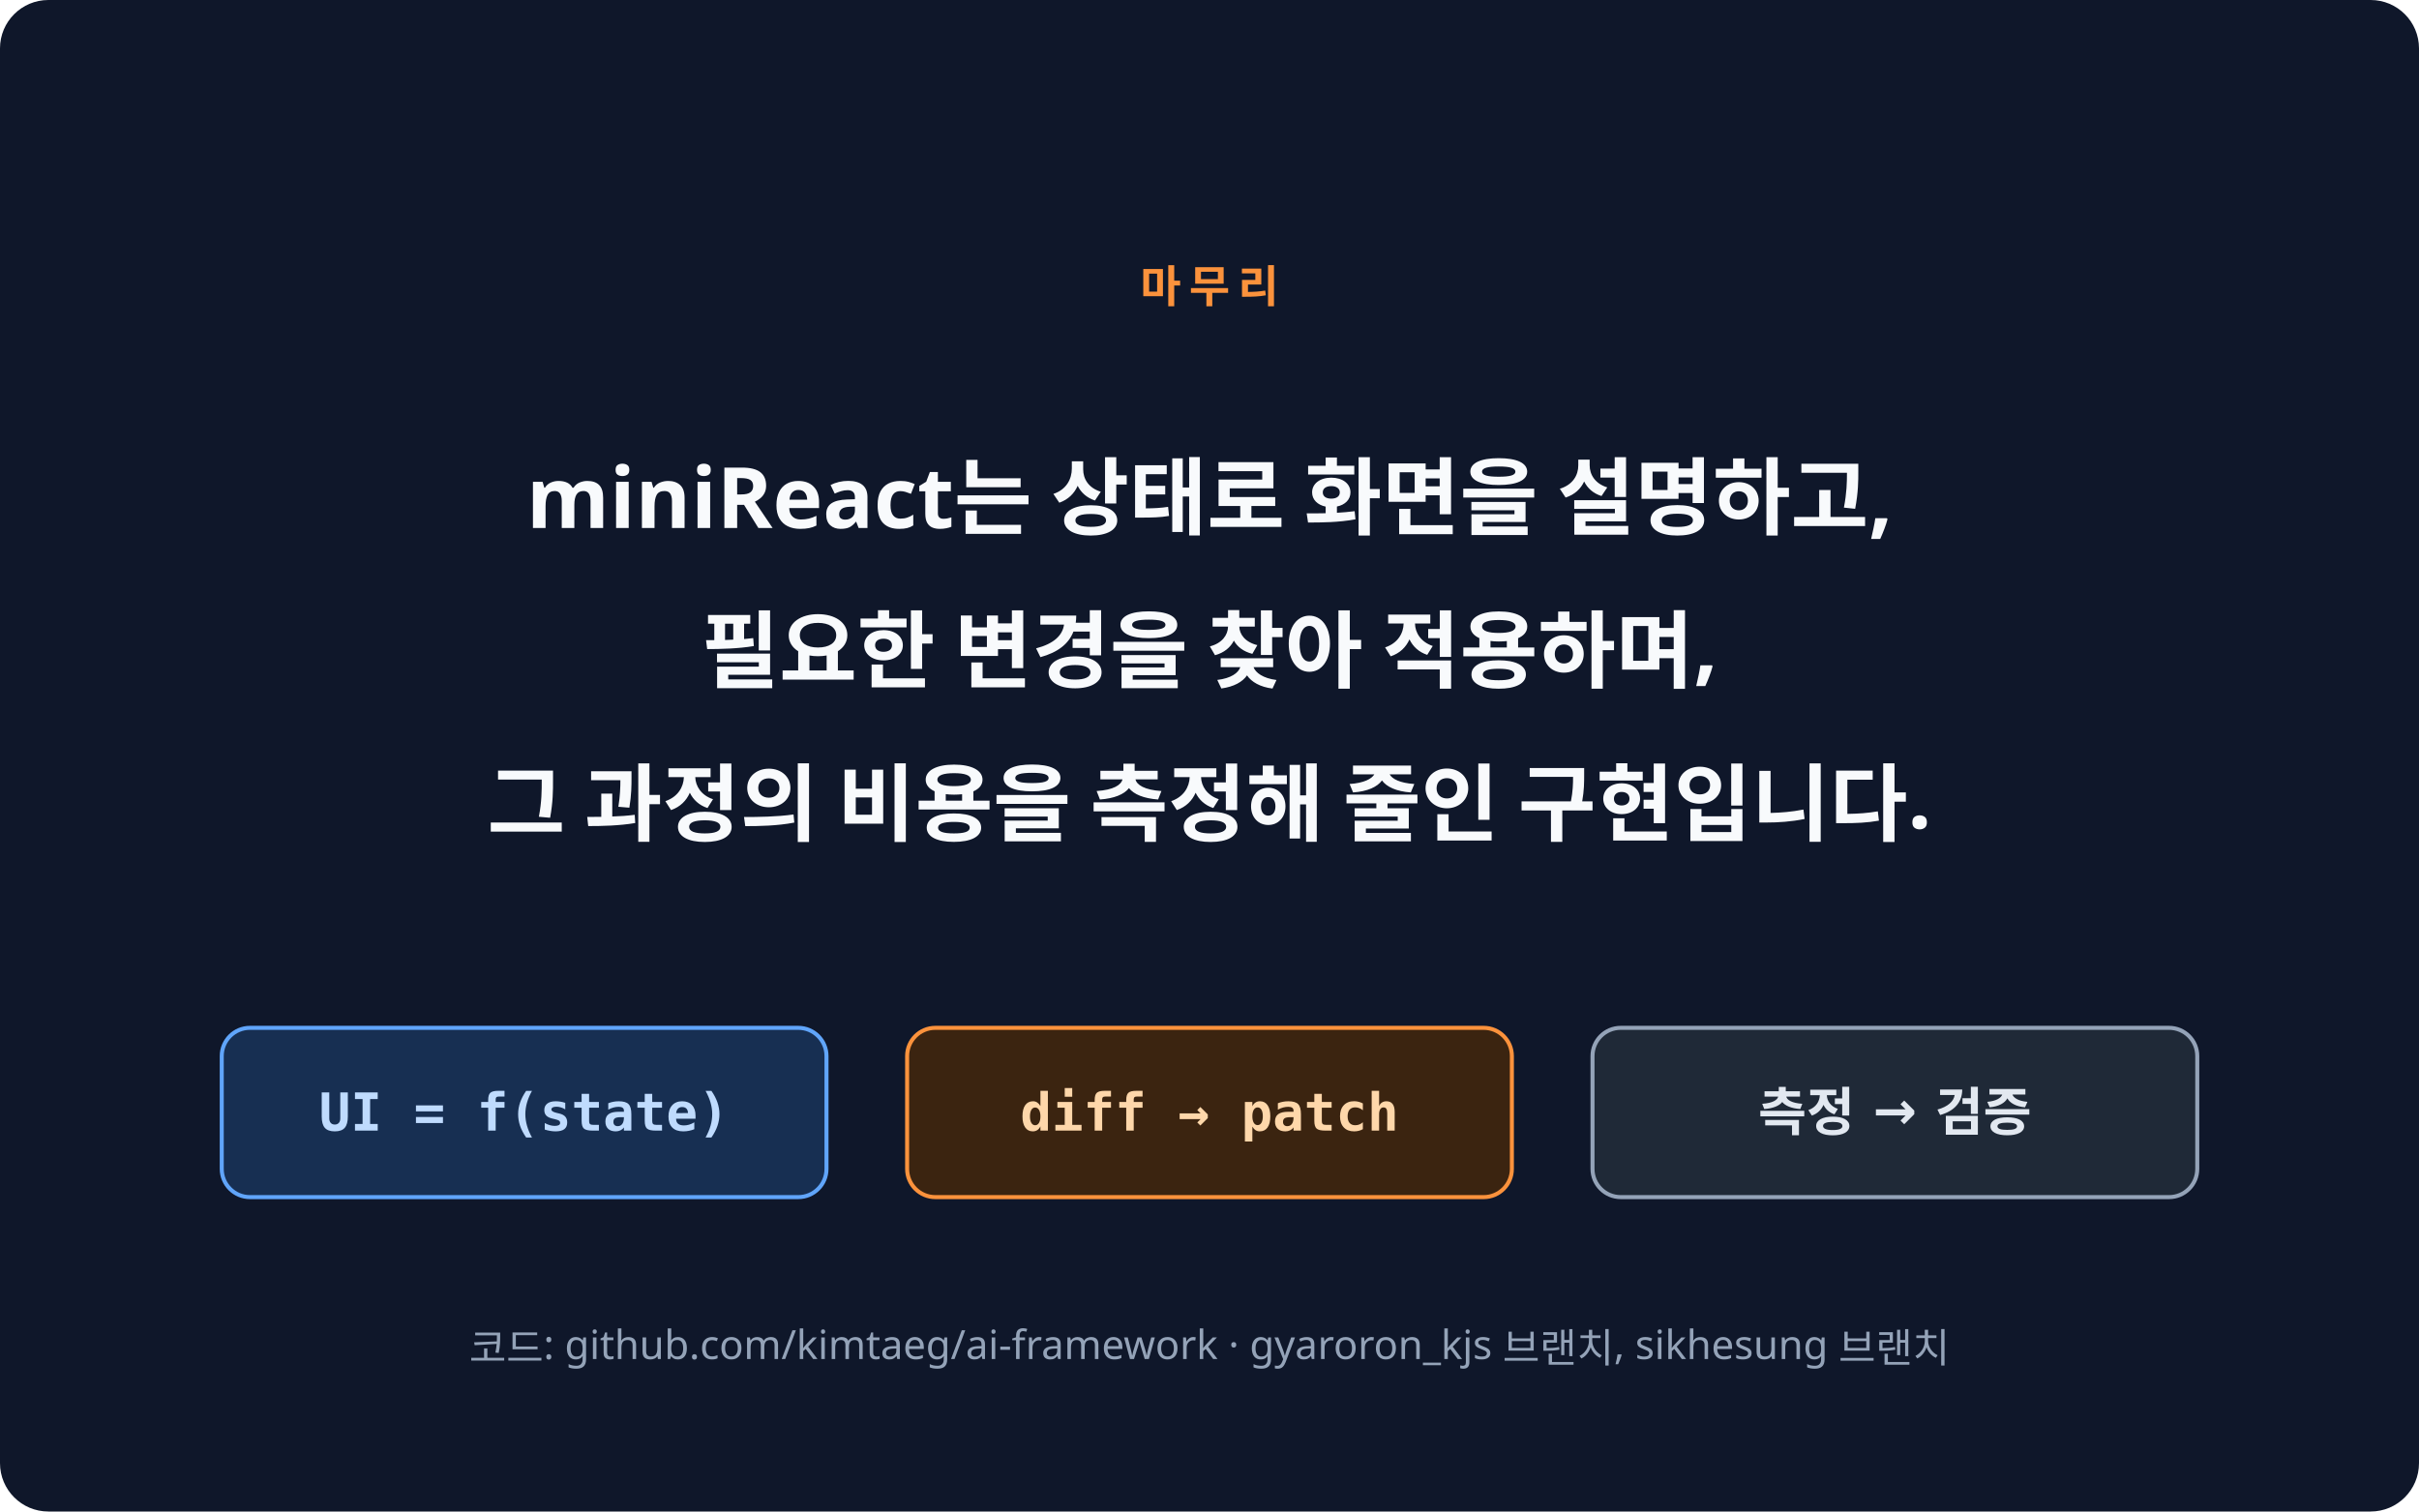
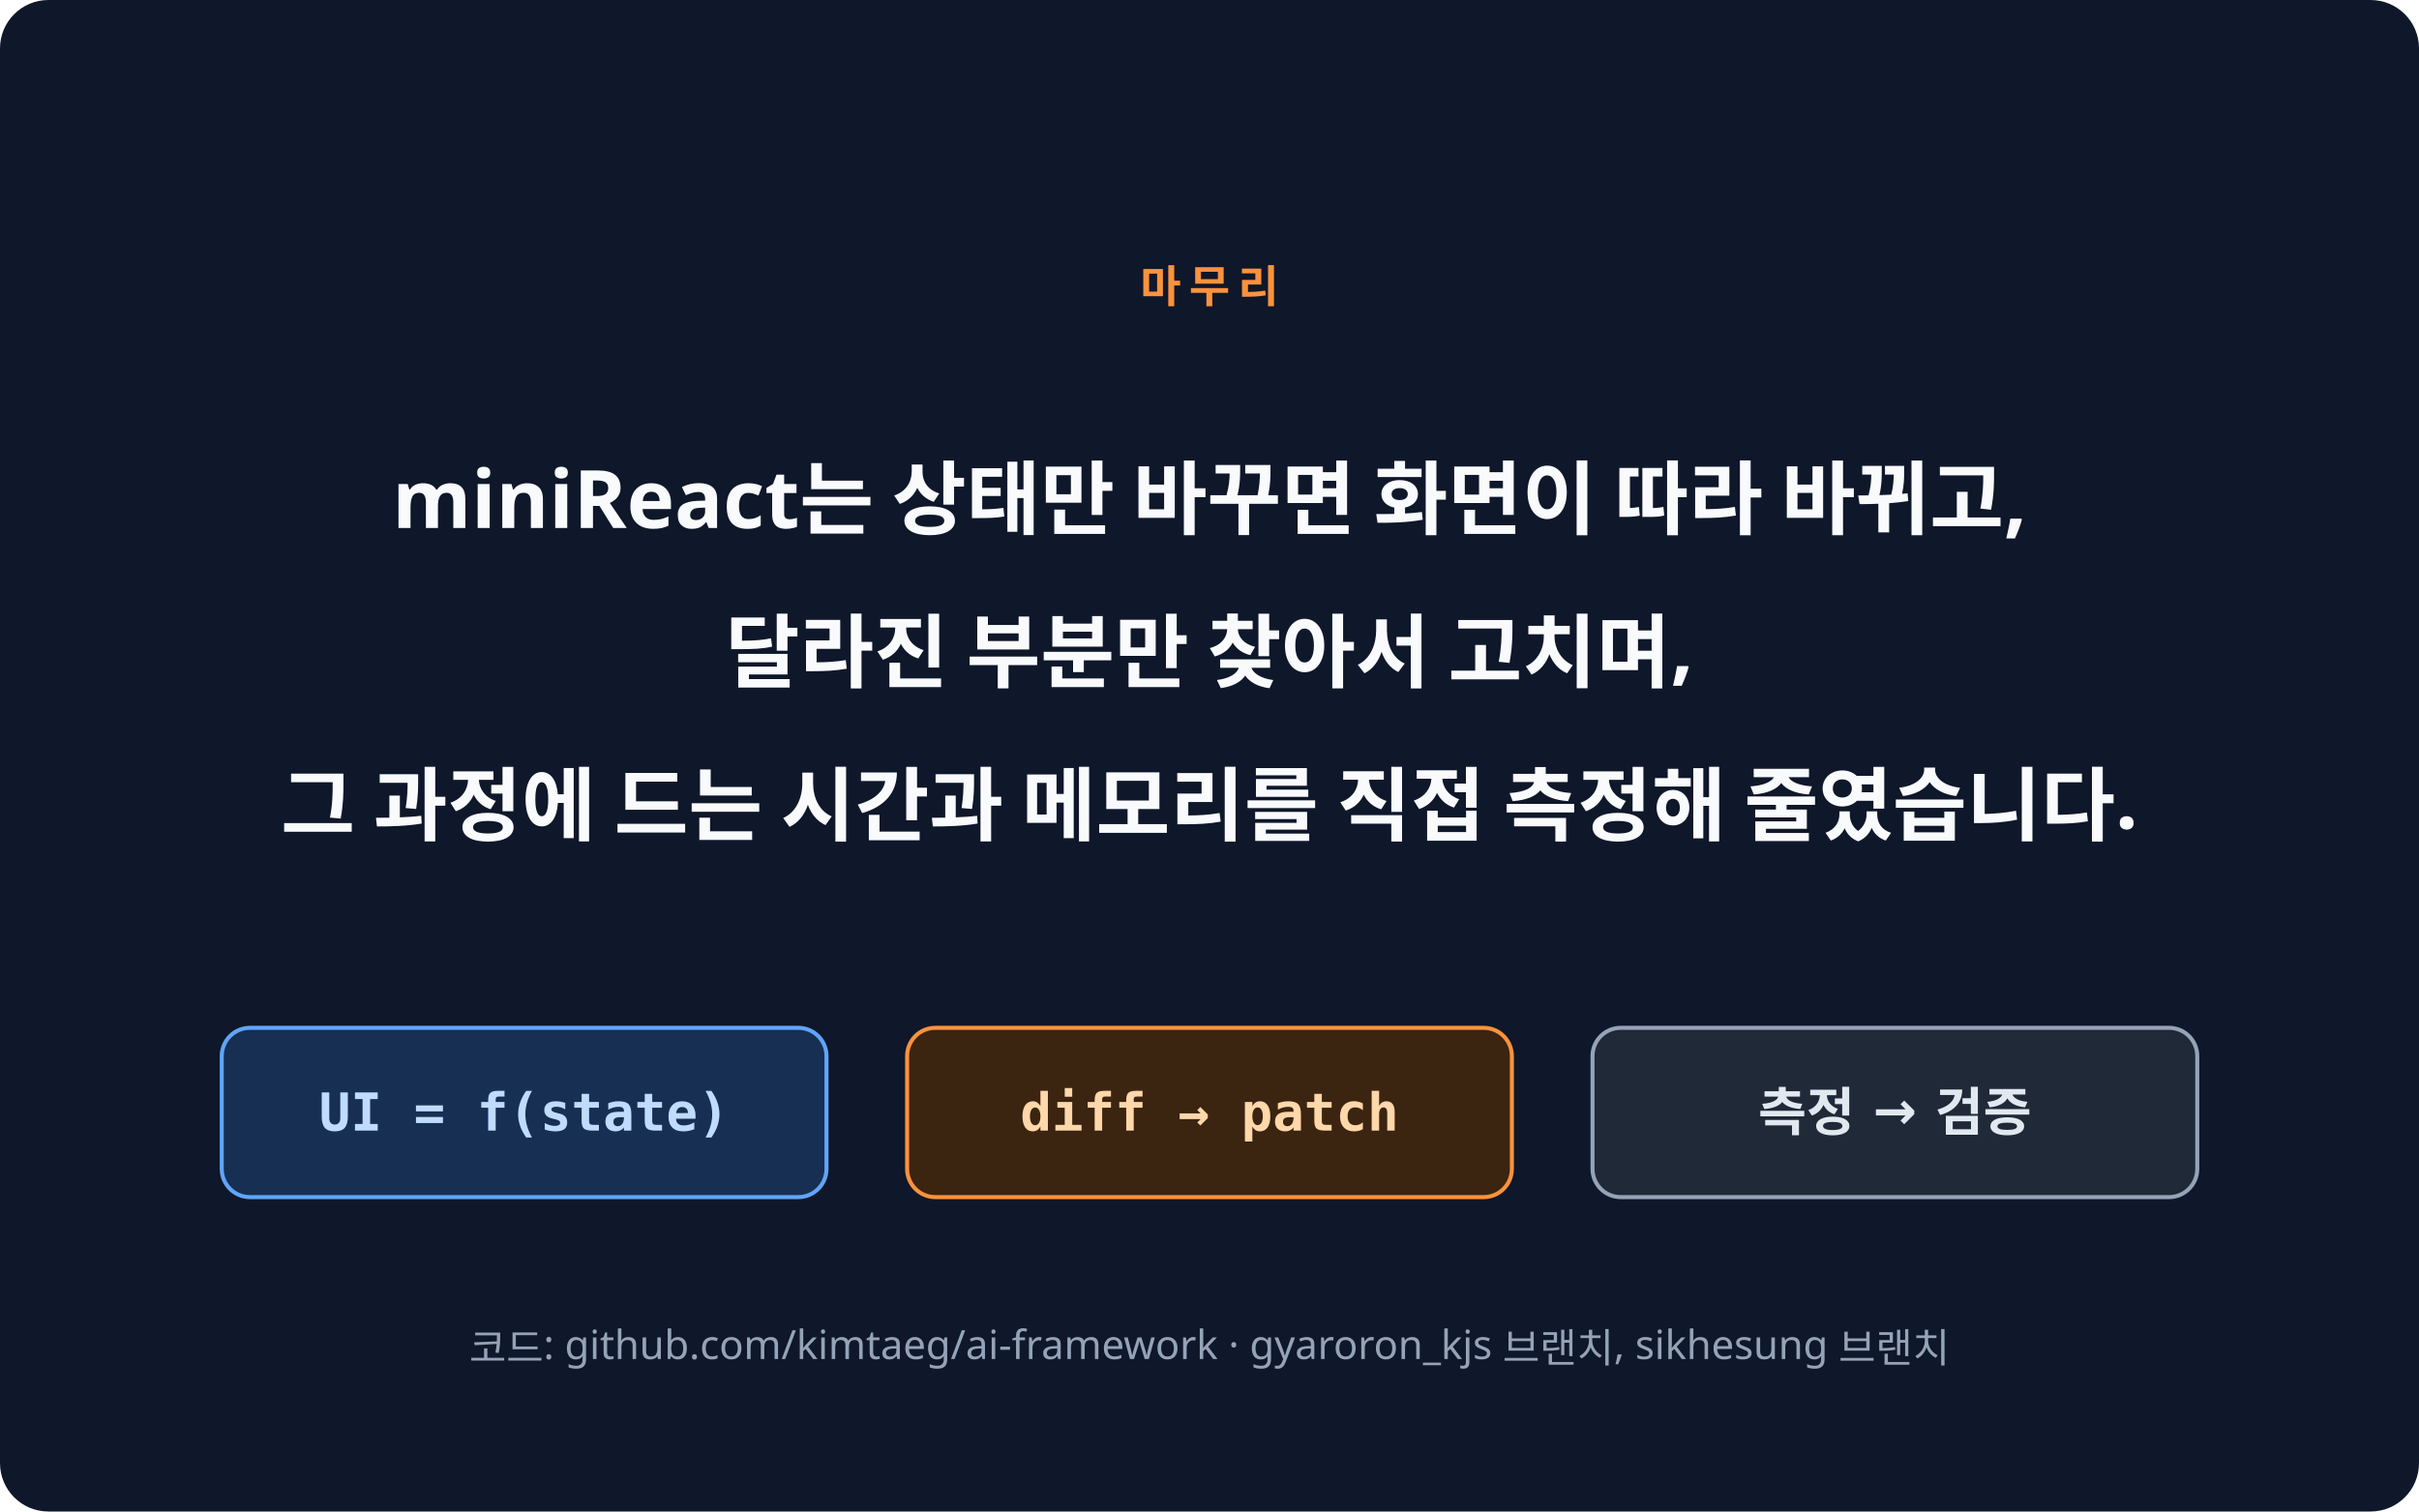
- <svg xmlns="http://www.w3.org/2000/svg" viewBox="0 0 1200 750" width="1200" height="750" role="img" aria-label="마무리: miniReact는 상태로 화면을 설명하고, 필요한 변경을 찾아 적용하며, 그 과정의 비용을 측정해 줄인 구현이다">
+ <svg xmlns="http://www.w3.org/2000/svg" viewBox="0 0 1200 750" width="1200" height="750" role="img" aria-label="마무리: miniReact는 상태만 바꾸면 화면이 따라 바뀌고, 달라진 부분만 찾아서 고치며, 그 과정에 드는 시간과 메모리를 직접 측정해 줄였다">
  <style>
    text { font-family: Pretendard, 'Malgun Gothic', 'Apple SD Gothic Neo', 'Noto Sans KR', sans-serif; }
    .mono { font-family: Consolas, 'D2Coding', 'JetBrains Mono', monospace; }
    .s1, .s2, .s3 { animation: lit 6s ease-in-out infinite; }
    .s2 { animation-delay: 2s; } .s3 { animation-delay: 4s; }
    @keyframes lit { 0% { opacity: .45; } 5%, 30% { opacity: 1; } 36%, 100% { opacity: .45; } }
    @media (prefers-reduced-motion: reduce) { * { animation: none !important; opacity: 1 !important; } }
  </style>
  <rect x="0" y="0" width="1200" height="750" rx="24" fill="#0f172a" />
  <text x="600" y="150" font-size="22" font-weight="700" fill="#fb923c" letter-spacing="4" text-anchor="middle">마무리</text>
-   <text class="s1" x="600" y="262" font-size="42" font-weight="800" fill="#f8fafc" text-anchor="middle">miniReact는 상태로 화면을 설명하고,</text>
-   <text class="s2" x="600" y="338" font-size="42" font-weight="800" fill="#f8fafc" text-anchor="middle">필요한 변경을 찾아 적용하며,</text>
-   <text class="s3" x="600" y="414" font-size="42" font-weight="800" fill="#f8fafc" text-anchor="middle">그 과정의 비용을 측정해 줄인 구현입니다.</text>
+   <text class="s1" x="600" y="262" font-size="40" font-weight="800" fill="#f8fafc" text-anchor="middle">miniReact는 상태만 바꾸면 화면이 따라 바뀌고,</text>
+   <text class="s2" x="600" y="338" font-size="40" font-weight="800" fill="#f8fafc" text-anchor="middle">달라진 부분만 찾아서 고치며,</text>
+   <text class="s3" x="600" y="414" font-size="40" font-weight="800" fill="#f8fafc" text-anchor="middle">그 과정에 드는 시간과 메모리를 직접 측정해 줄였습니다.</text>
  <g class="s1">
    <rect x="110" y="510" width="300" height="84" rx="14" fill="#172f52" stroke="#60a5fa" stroke-width="2" />
    <text class="mono" x="260" y="561" font-size="26" font-weight="700" fill="#bfdbfe" text-anchor="middle">UI = f(state)</text>
  </g>
  <g class="s2">
    <rect x="450" y="510" width="300" height="84" rx="14" fill="#3b2410" stroke="#fb923c" stroke-width="2" />
    <text class="mono" x="600" y="561" font-size="26" font-weight="700" fill="#fed7aa" text-anchor="middle">diff → patch</text>
  </g>
  <g class="s3">
    <rect x="790" y="510" width="300" height="84" rx="14" fill="#1f2937" stroke="#94a3b8" stroke-width="2" />
    <text x="940" y="561" font-size="26" font-weight="700" fill="#e2e8f0" text-anchor="middle">측정 → 검증</text>
  </g>
  <text x="600" y="676" font-size="20" fill="#94a3b8" text-anchor="middle">코드: github.com/kimtaeg/ai-framework · gyaroron_kjs 브랜치, sikhesung 브랜치</text>
</svg>
